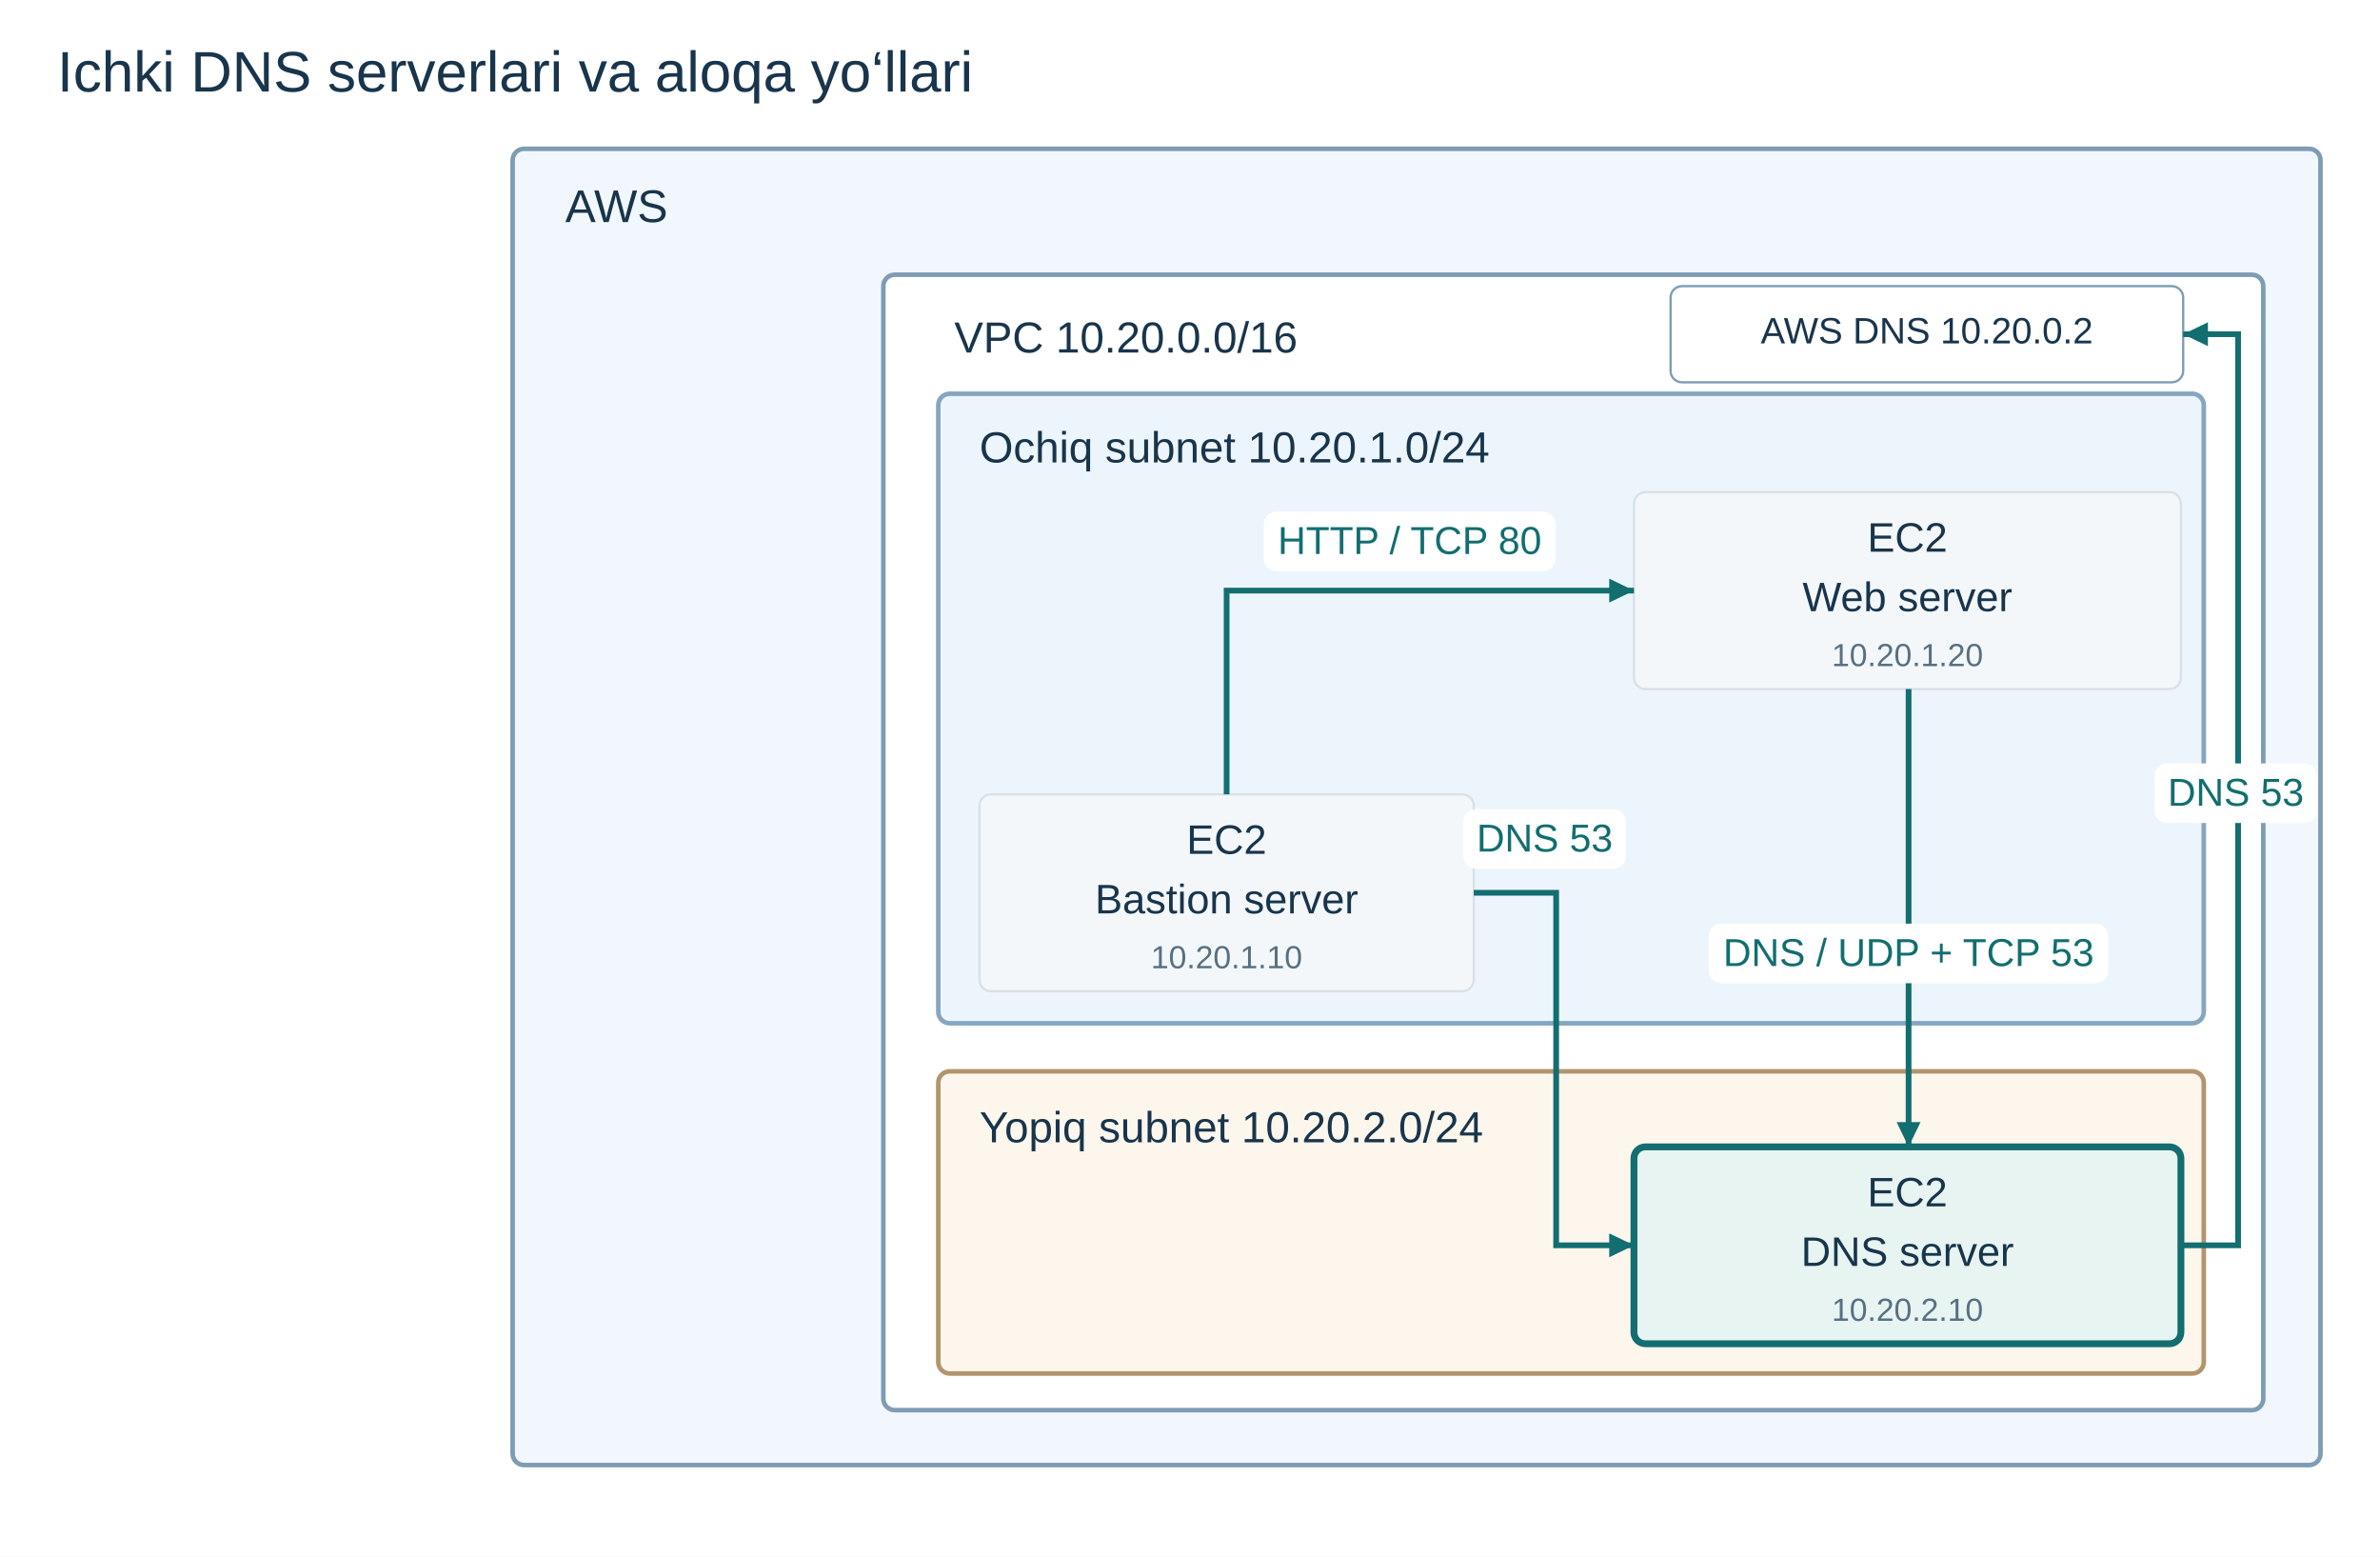
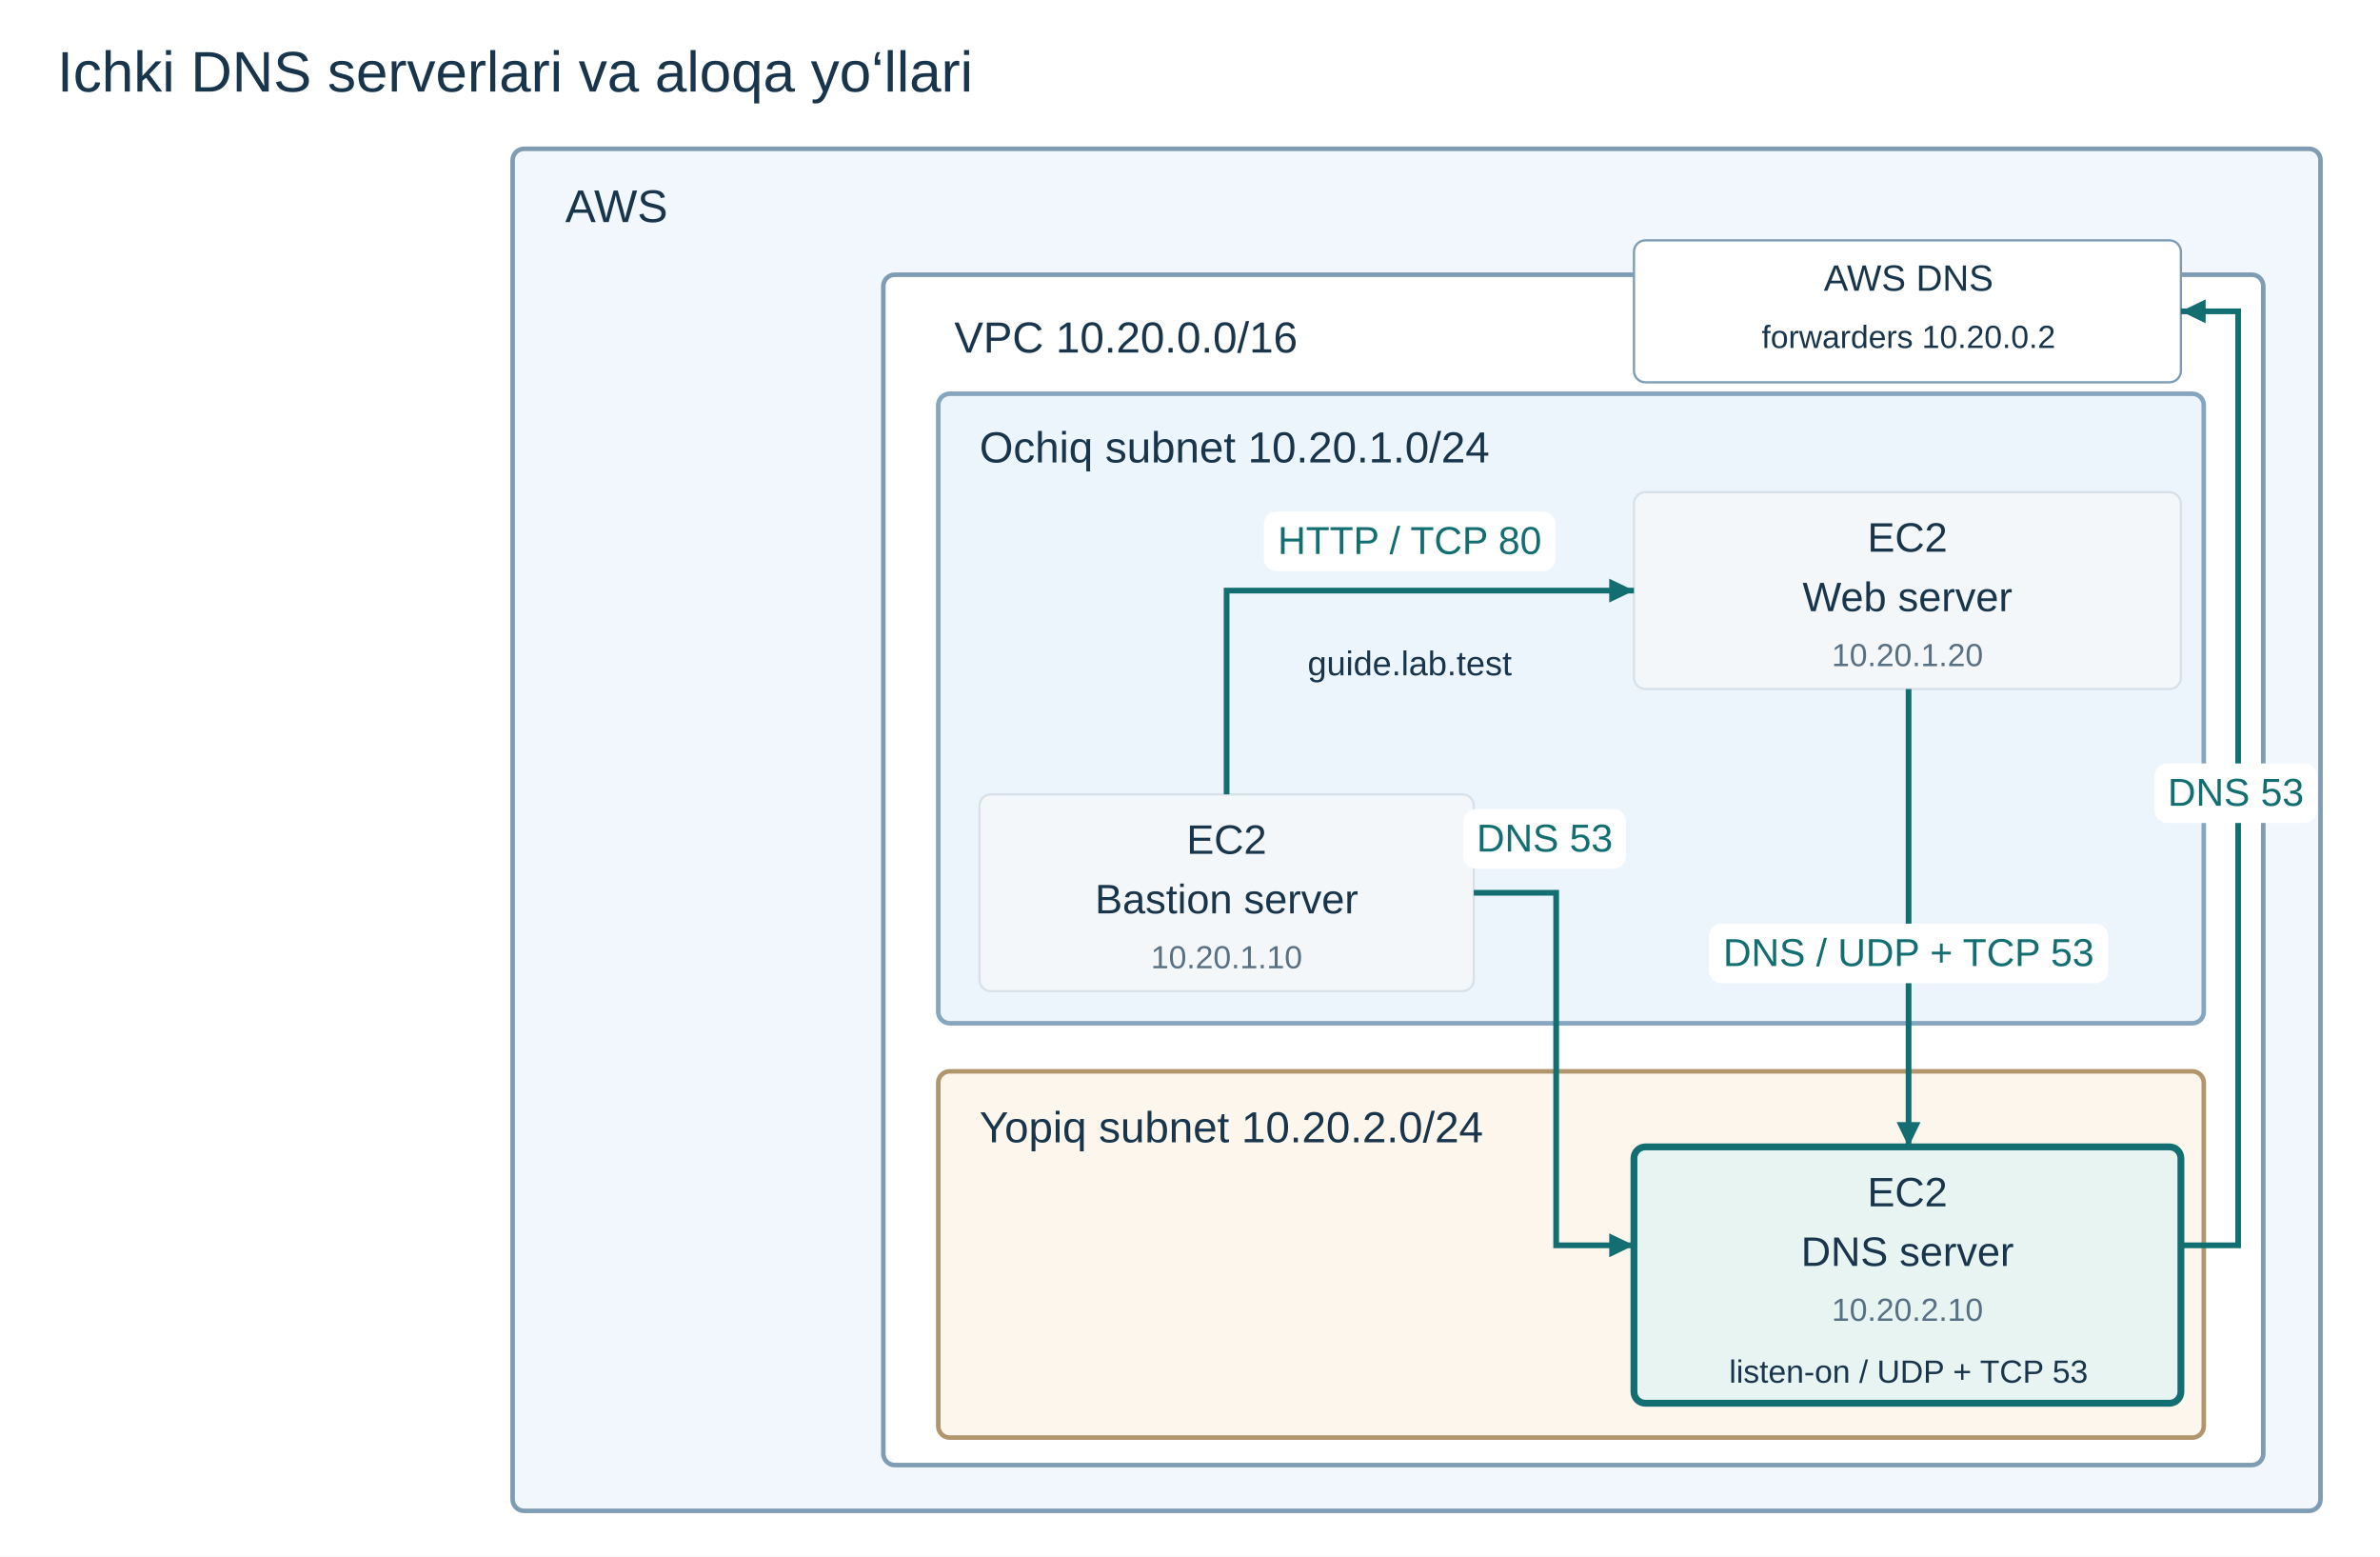
<svg xmlns="http://www.w3.org/2000/svg" width="1040" height="680" viewBox="0 0 1040 680" role="img">
  <rect width="1040" height="680" fill="white" />
  <text x="25" y="40" font-size="25" font-family="Arial,MS Gothic,sans-serif" fill="#18354c">Ichki DNS serverlari va aloqa yo‘llari</text>
-   <rect x="224" y="65" width="790" height="575" rx="5" fill="#f1f7fc" stroke="#7e9cb3" stroke-width="2" />
+   <rect x="224" y="65" width="790" height="595" rx="5" fill="#f1f7fc" stroke="#7e9cb3" stroke-width="2" />
  <text x="247" y="97" font-size="20" font-family="Arial,MS Gothic,sans-serif" fill="#18354c">AWS</text>
-   <rect x="386" y="120" width="603" height="496" rx="5" fill="white" stroke="#7e9cb3" stroke-width="2" />
+   <rect x="386" y="120" width="603" height="520" rx="5" fill="white" stroke="#7e9cb3" stroke-width="2" />
  <text x="417" y="154" font-size="19" font-family="Arial,MS Gothic,sans-serif" fill="#18354c">VPC  10.20.0.0/16</text>
  <rect x="410" y="172" width="553" height="275" rx="5" fill="#edf5fc" stroke="#86a6bf" stroke-width="2" />
  <text x="428" y="202" font-size="19" font-family="Arial,MS Gothic,sans-serif" fill="#18354c">Ochiq subnet  10.20.1.0/24</text>
-   <rect x="410" y="468" width="553" height="132" rx="5" fill="#fcf6ec" stroke="#b1956c" stroke-width="2" />
+   <rect x="410" y="468" width="553" height="160" rx="5" fill="#fcf6ec" stroke="#b1956c" stroke-width="2" />
  <text x="428" y="499" font-size="19" font-family="Arial,MS Gothic,sans-serif" fill="#18354c">Yopiq subnet  10.20.2.0/24</text>
  <rect x="714" y="215" width="239" height="86" rx="5" fill="#f4f7fa" stroke="#d8e1e8" stroke-width="1" />
  <text x="833.5" y="241" font-size="18" font-family="Arial,MS Gothic,sans-serif" fill="#18354c" text-anchor="middle">EC2</text>
  <text x="833.5" y="267" font-size="18" font-family="Arial,MS Gothic,sans-serif" fill="#18354c" text-anchor="middle">Web server</text>
  <text x="833.5" y="291" font-size="14" font-family="Arial,MS Gothic,sans-serif" fill="#587083" text-anchor="middle">10.20.1.20</text>
  <rect x="428" y="347" width="216" height="86" rx="5" fill="#f4f7fa" stroke="#d8e1e8" stroke-width="1" />
  <text x="536.0" y="373" font-size="18" font-family="Arial,MS Gothic,sans-serif" fill="#18354c" text-anchor="middle">EC2</text>
  <text x="536.0" y="399" font-size="18" font-family="Arial,MS Gothic,sans-serif" fill="#18354c" text-anchor="middle">Bastion server</text>
  <text x="536.0" y="423" font-size="14" font-family="Arial,MS Gothic,sans-serif" fill="#587083" text-anchor="middle">10.20.1.10</text>
-   <rect x="714" y="501" width="239" height="86" rx="5" fill="#e7f4f2" stroke="#126e70" stroke-width="3" />
+   <rect x="714" y="501" width="239" height="112" rx="5" fill="#e7f4f2" stroke="#126e70" stroke-width="3" />
  <text x="833.5" y="527" font-size="18" font-family="Arial,MS Gothic,sans-serif" fill="#18354c" text-anchor="middle">EC2</text>
  <text x="833.5" y="553" font-size="18" font-family="Arial,MS Gothic,sans-serif" fill="#18354c" text-anchor="middle">DNS server</text>
  <text x="833.5" y="577" font-size="14" font-family="Arial,MS Gothic,sans-serif" fill="#587083" text-anchor="middle">10.20.2.10</text>
-   <rect x="730" y="125" width="224" height="42" rx="5" fill="white" stroke="#7e9cb3" stroke-width="1" />
-   <text x="842" y="150" font-size="16" font-family="Arial,MS Gothic,sans-serif" fill="#18354c" text-anchor="middle">AWS DNS  10.20.0.2</text>
+   <text x="834" y="604" font-size="14" font-family="Arial,MS Gothic,sans-serif" fill="#18354c" text-anchor="middle">listen-on / UDP + TCP 53</text>
+   <rect x="714" y="105" width="239" height="62" rx="5" fill="white" stroke="#7e9cb3" stroke-width="1" />
+   <text x="834" y="127" font-size="16" font-family="Arial,MS Gothic,sans-serif" fill="#18354c" text-anchor="middle">AWS DNS</text>
+   <text x="834" y="152" font-size="14" font-family="Arial,MS Gothic,sans-serif" fill="#18354c" text-anchor="middle">forwarders  10.20.0.2</text>
  <polyline points="536,347 536,258 714,258" fill="none" stroke="#126e70" stroke-width="2.5" />
  <polygon points="714.00,258.00 703.19,263.22 703.19,252.78" fill="#126e70" />
  <rect x="552.762" y="224" width="126.477" height="25" rx="5" fill="white" stroke="white" stroke-width="1" />
  <text x="616" y="242" font-size="17" font-family="Arial,MS Gothic,sans-serif" fill="#126e70" text-anchor="middle">HTTP / TCP 80</text>
+   <text x="616" y="295" font-size="15" font-family="Arial,MS Gothic,sans-serif" fill="#18354c" text-anchor="middle">guide.lab.test</text>
  <polyline points="644,390 680,390 680,544 714,544" fill="none" stroke="#126e70" stroke-width="2.5" />
  <polygon points="714.00,544.00 703.19,549.22 703.19,538.78" fill="#126e70" />
  <rect x="640.0" y="354" width="70.0" height="25" rx="5" fill="white" stroke="white" stroke-width="1" />
  <text x="675" y="372" font-size="17" font-family="Arial,MS Gothic,sans-serif" fill="#126e70" text-anchor="middle">DNS 53</text>
  <polyline points="834,301 834,501" fill="none" stroke="#126e70" stroke-width="2.5" />
  <polygon points="834.00,501.00 828.78,490.19 839.22,490.19" fill="#126e70" />
  <rect x="747.262" y="404" width="173.477" height="25" rx="5" fill="white" stroke="white" stroke-width="1" />
  <text x="834" y="422" font-size="17" font-family="Arial,MS Gothic,sans-serif" fill="#126e70" text-anchor="middle">DNS / UDP + TCP 53</text>
-   <polyline points="953,544 978,544 978,146 954,146" fill="none" stroke="#126e70" stroke-width="2.5" />
-   <polygon points="954.00,146.00 964.81,140.78 964.81,151.22" fill="#126e70" />
+   <polyline points="953,544 978,544 978,136 953,136" fill="none" stroke="#126e70" stroke-width="2.5" />
+   <polygon points="953.00,136.00 963.81,130.78 963.81,141.22" fill="#126e70" />
  <rect x="942.0" y="334" width="70.0" height="25" rx="5" fill="white" stroke="white" stroke-width="1" />
  <text x="977" y="352" font-size="17" font-family="Arial,MS Gothic,sans-serif" fill="#126e70" text-anchor="middle">DNS 53</text>
</svg>
